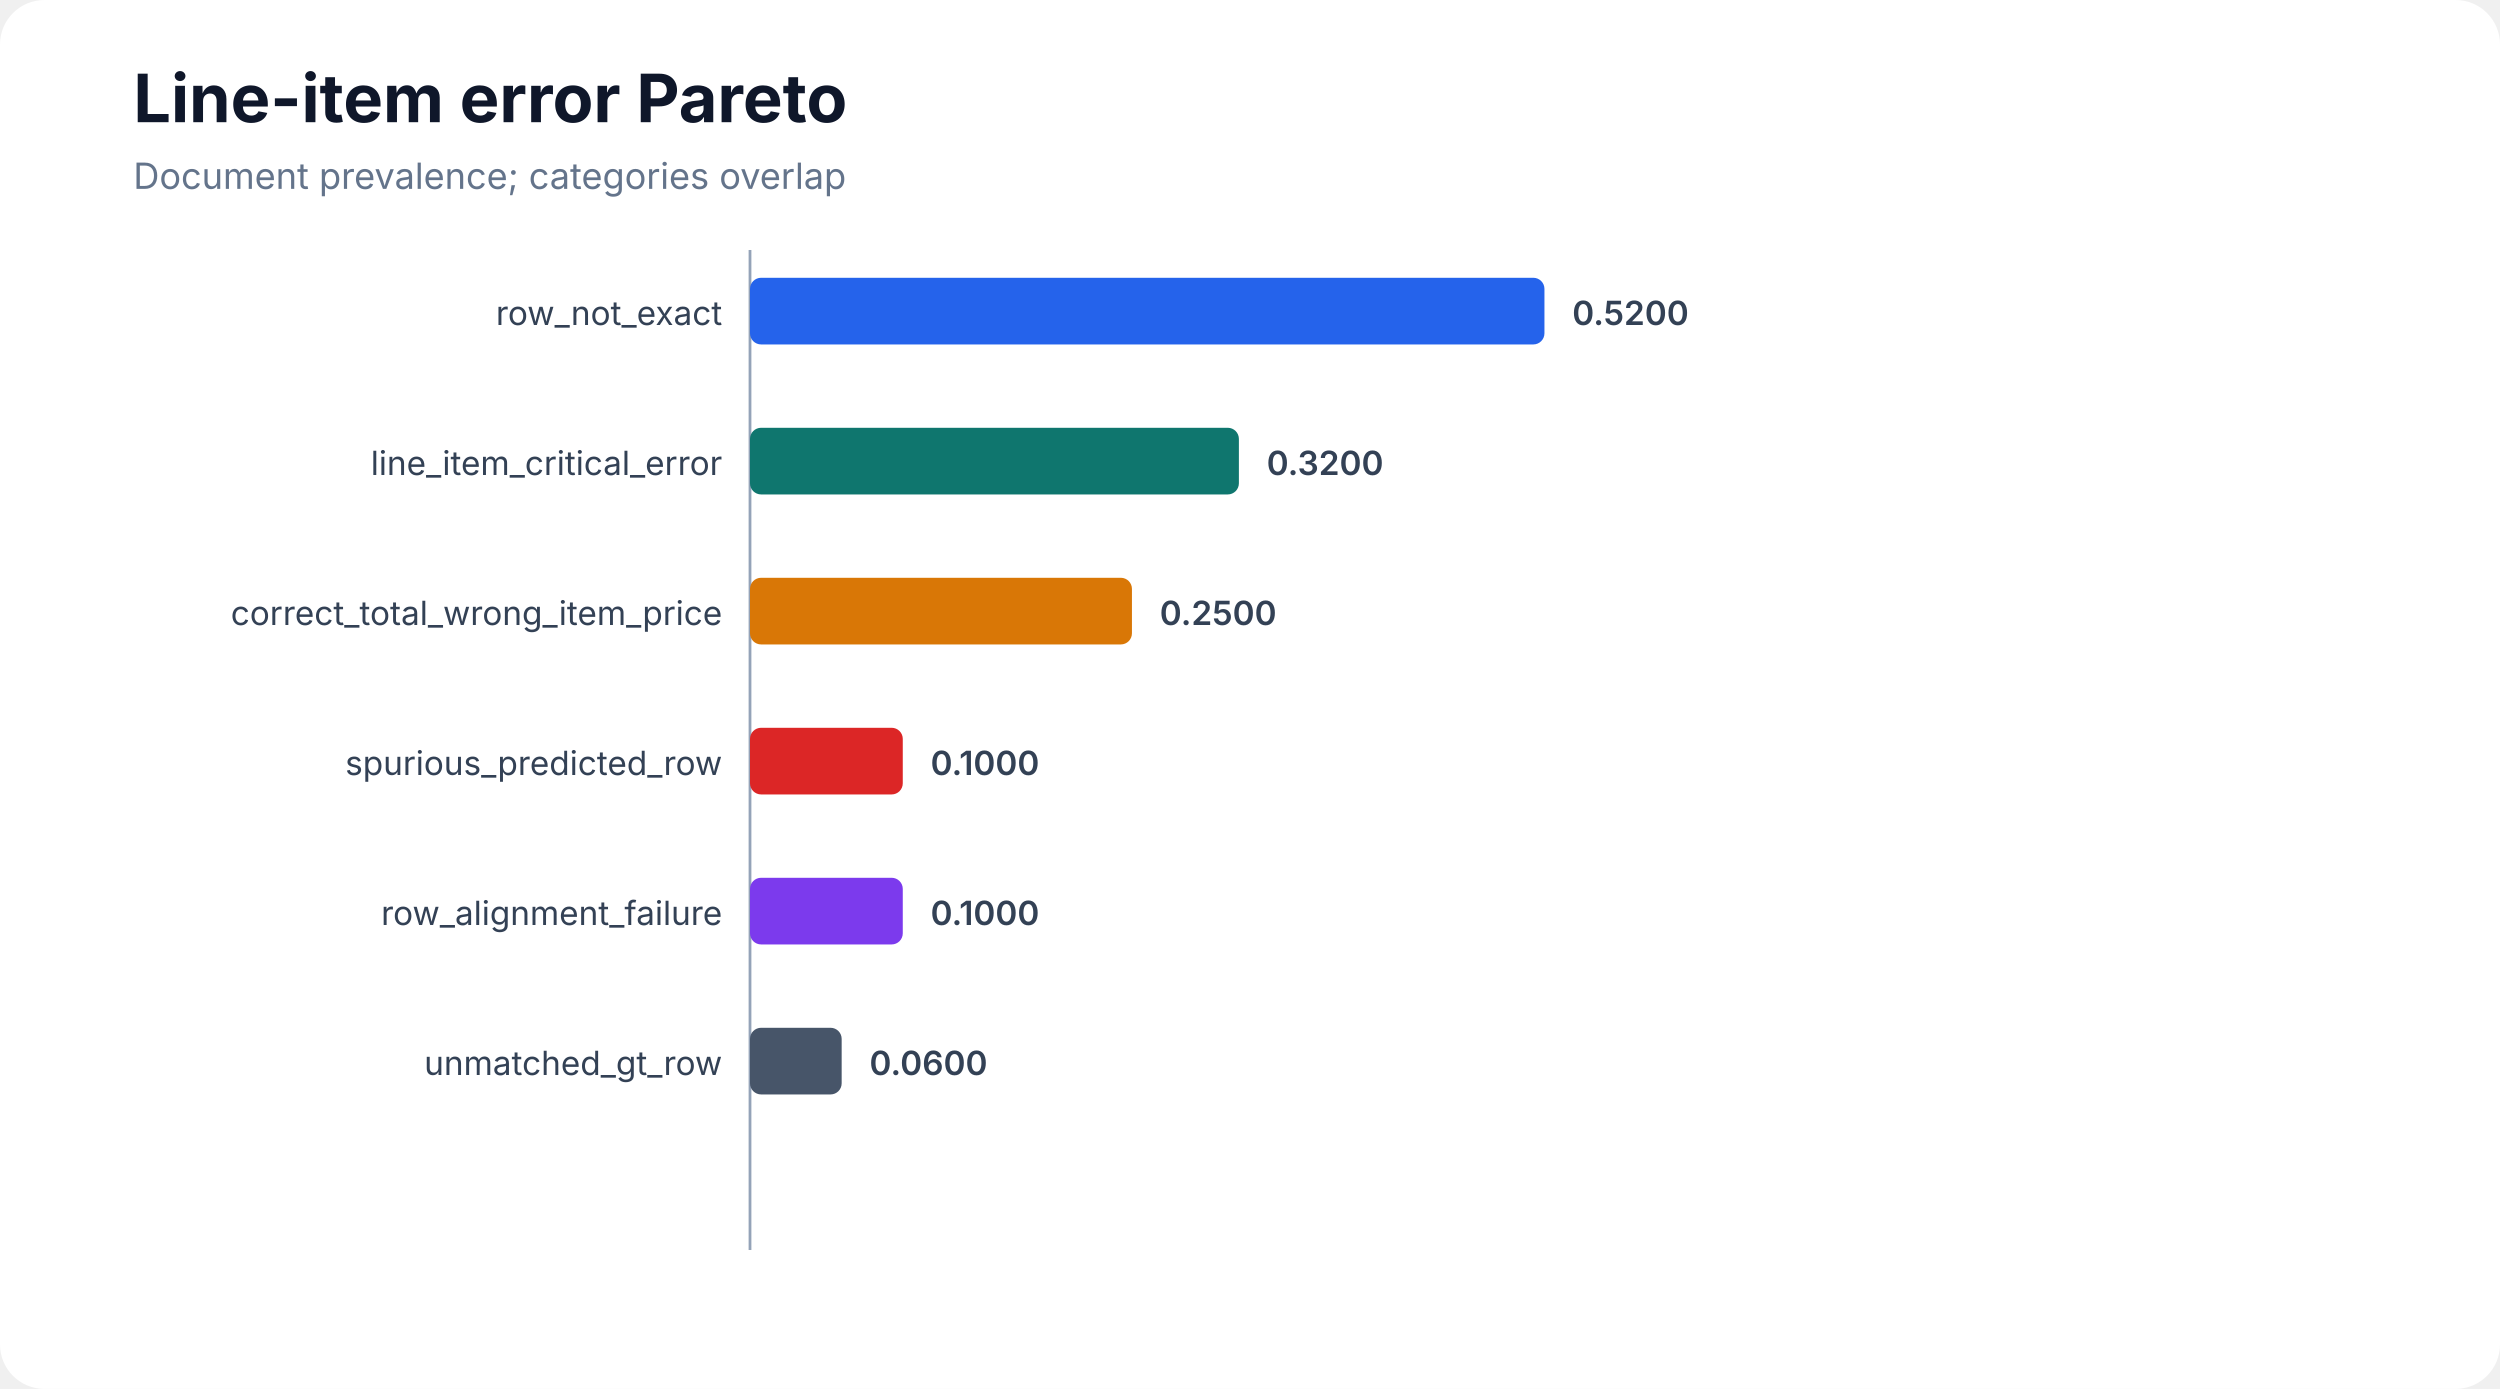
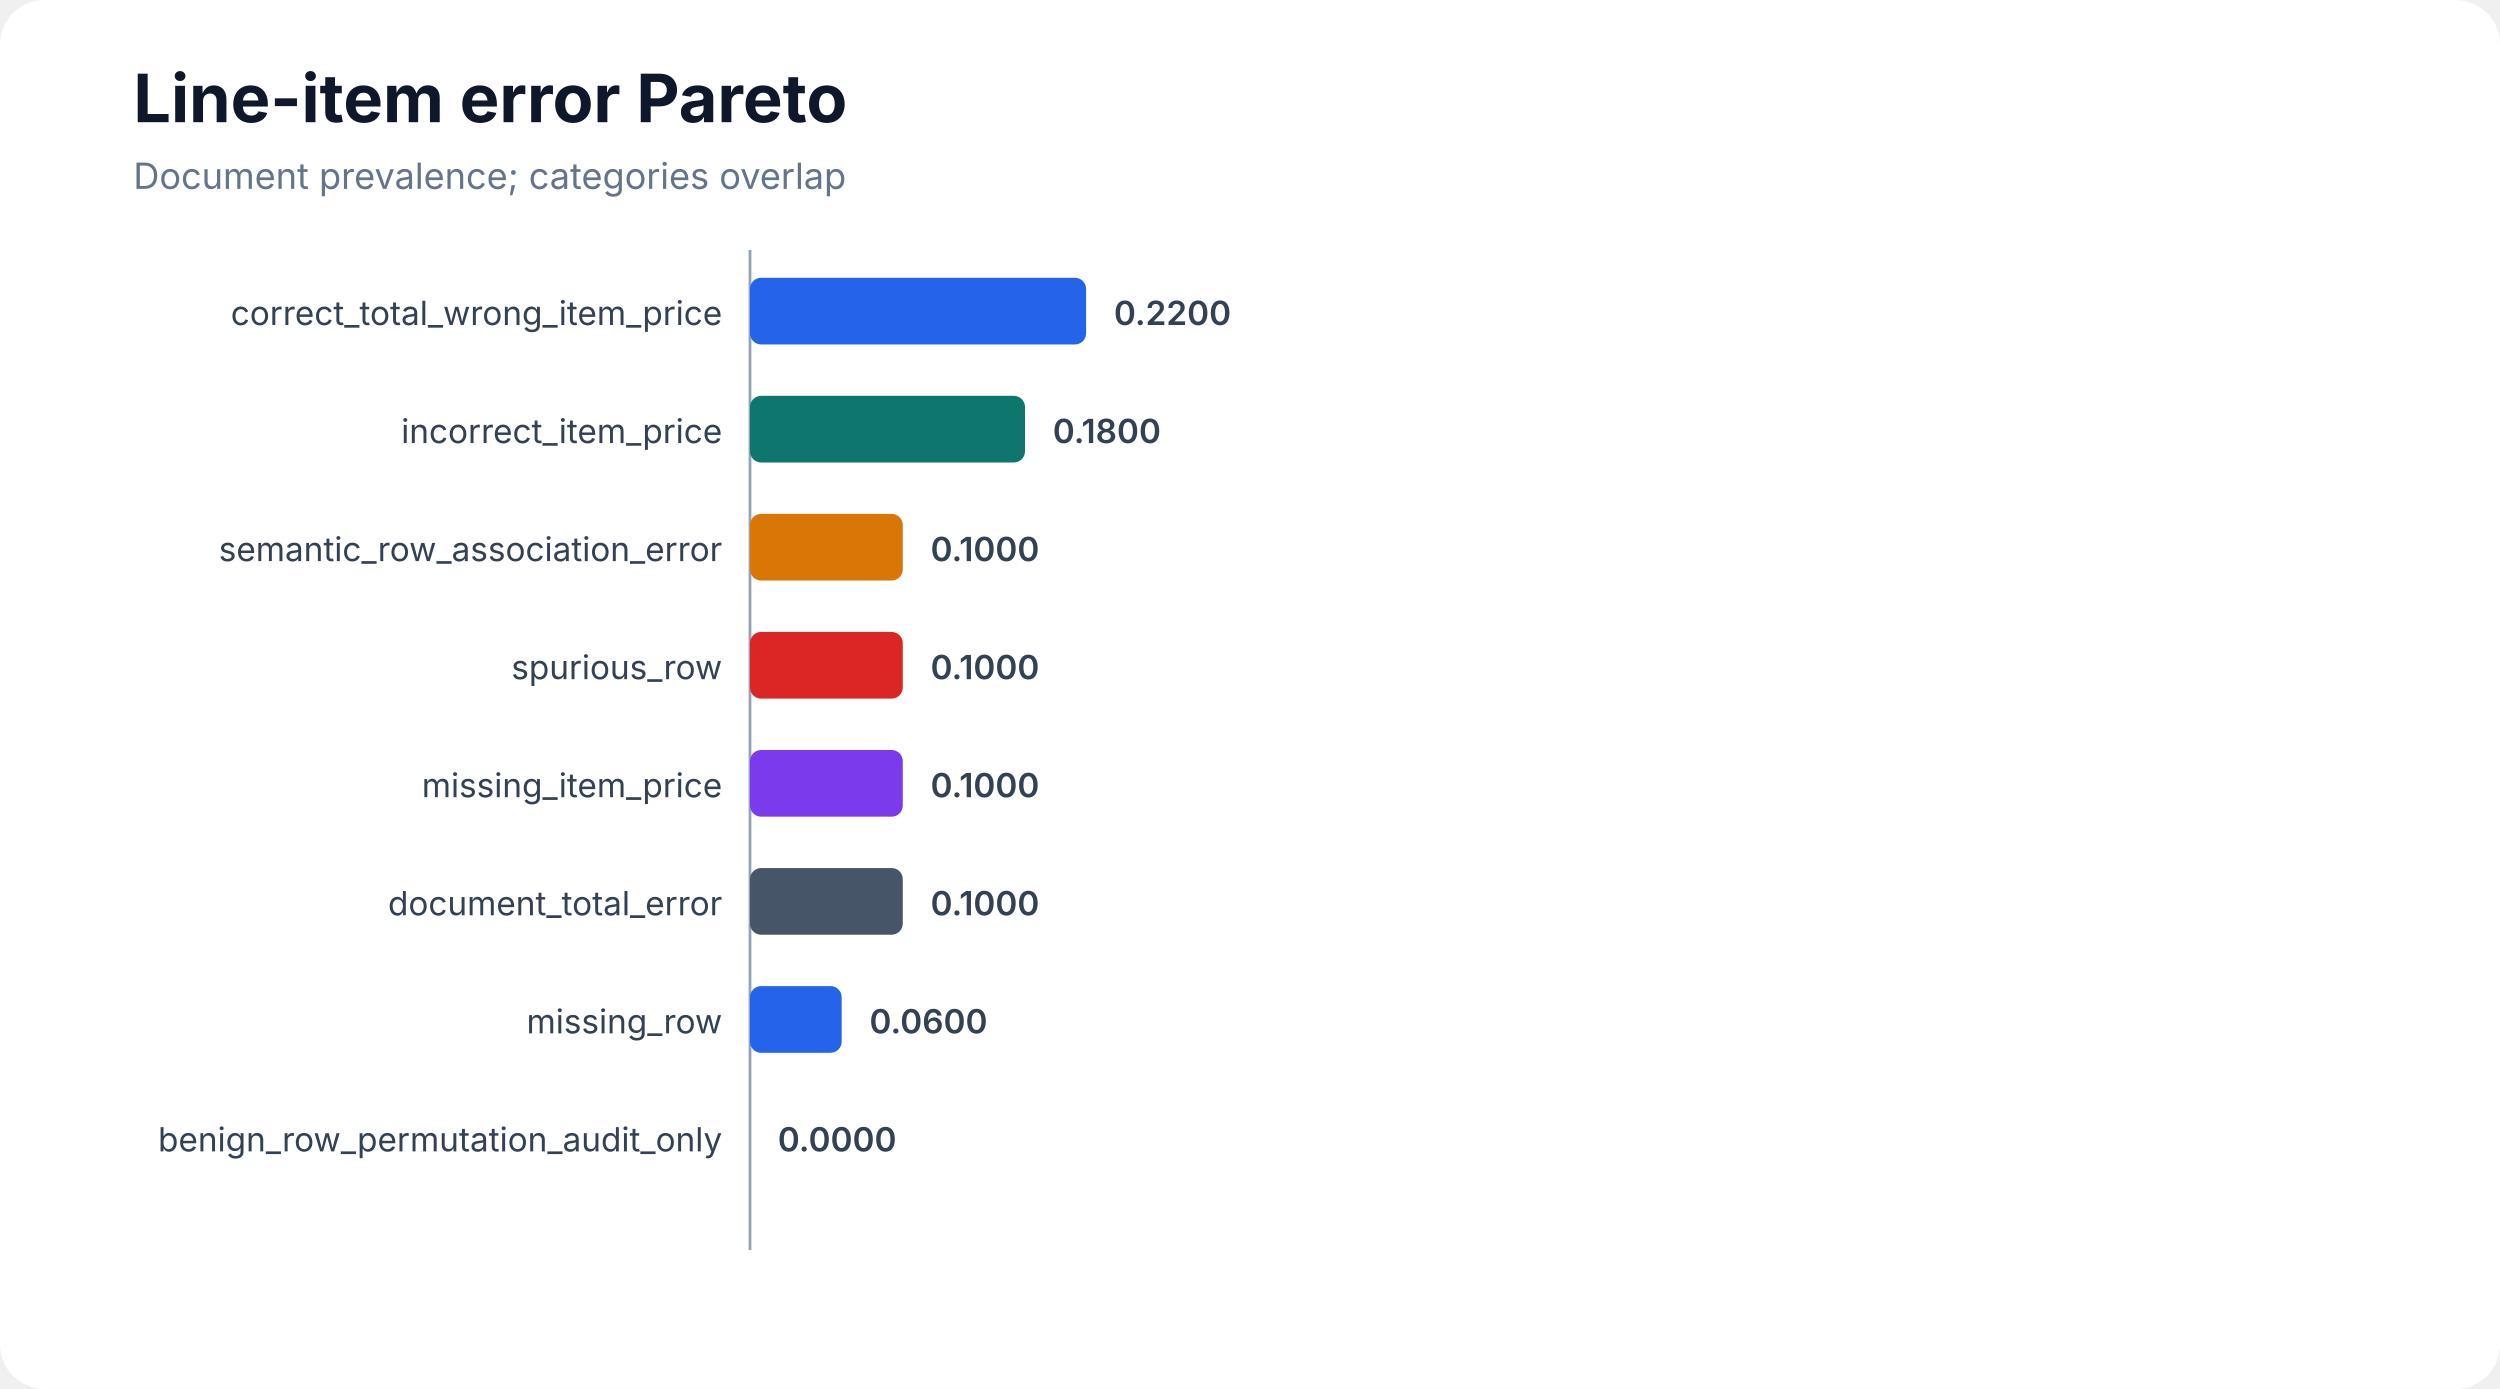
<svg xmlns="http://www.w3.org/2000/svg" width="900" height="500" viewBox="0 0 900 500" role="img" aria-label="Line-item error Pareto">
  <style>text{font-family:Inter,Arial,sans-serif;fill:#334155}.title{font-size:24px;font-weight:700;fill:#0f172a}.sub{font-size:13px;fill:#64748b}.label{font-size:12px}.value{font-size:12px;font-weight:600}@media(prefers-color-scheme:dark){text{fill:#cbd5e1}.title{fill:#f8fafc}.sub{fill:#94a3b8}}</style>
  <rect width="900" height="500" rx="16" fill="#ffffff" />
  <text x="48" y="44" class="title">Line-item error Pareto</text>
  <text x="48" y="68" class="sub">Document prevalence; categories overlap</text>
  <line x1="270" y1="90" x2="270" y2="450" stroke="#94a3b8" />
-   <text x="260" y="117" text-anchor="end" class="label">row_not_exact</text>
-   <rect x="270" y="100" width="286.00" height="24" rx="4" fill="#2563eb" />
-   <text x="566.00" y="117" class="value">0.5200</text>
-   <text x="260" y="171" text-anchor="end" class="label">line_item_critical_error</text>
-   <rect x="270" y="154" width="176.00" height="24" rx="4" fill="#0f766e" />
-   <text x="456.00" y="171" class="value">0.3200</text>
-   <text x="260" y="225" text-anchor="end" class="label">correct_total_wrong_item_price</text>
-   <rect x="270" y="208" width="137.50" height="24" rx="4" fill="#d97706" />
-   <text x="417.50" y="225" class="value">0.2500</text>
-   <text x="260" y="279" text-anchor="end" class="label">spurious_predicted_row</text>
-   <rect x="270" y="262" width="55.00" height="24" rx="4" fill="#dc2626" />
-   <text x="335.00" y="279" class="value">0.1000</text>
-   <text x="260" y="333" text-anchor="end" class="label">row_alignment_failure</text>
-   <rect x="270" y="316" width="55.00" height="24" rx="4" fill="#7c3aed" />
-   <text x="335.00" y="333" class="value">0.1000</text>
-   <text x="260" y="387" text-anchor="end" class="label">unmatched_gt_row</text>
-   <rect x="270" y="370" width="33.00" height="24" rx="4" fill="#475569" />
-   <text x="313.00" y="387" class="value">0.0600</text>
+   <text x="260" y="117.0" text-anchor="end" class="label">correct_total_wrong_item_price</text>
+   <rect x="270" y="100.0" width="121.00" height="24" rx="4" fill="#2563eb" />
+   <text x="401.00" y="117.0" class="value">0.2200</text>
+   <text x="260" y="159.5" text-anchor="end" class="label">incorrect_item_price</text>
+   <rect x="270" y="142.5" width="99.00" height="24" rx="4" fill="#0f766e" />
+   <text x="379.00" y="159.5" class="value">0.1800</text>
+   <text x="260" y="202.0" text-anchor="end" class="label">semantic_row_association_error</text>
+   <rect x="270" y="185.0" width="55.00" height="24" rx="4" fill="#d97706" />
+   <text x="335.00" y="202.0" class="value">0.1000</text>
+   <text x="260" y="244.5" text-anchor="end" class="label">spurious_row</text>
+   <rect x="270" y="227.5" width="55.00" height="24" rx="4" fill="#dc2626" />
+   <text x="335.00" y="244.5" class="value">0.1000</text>
+   <text x="260" y="287.0" text-anchor="end" class="label">missing_item_price</text>
+   <rect x="270" y="270.0" width="55.00" height="24" rx="4" fill="#7c3aed" />
+   <text x="335.00" y="287.0" class="value">0.1000</text>
+   <text x="260" y="329.5" text-anchor="end" class="label">document_total_error</text>
+   <rect x="270" y="312.5" width="55.00" height="24" rx="4" fill="#475569" />
+   <text x="335.00" y="329.5" class="value">0.1000</text>
+   <text x="260" y="372.0" text-anchor="end" class="label">missing_row</text>
+   <rect x="270" y="355.0" width="33.00" height="24" rx="4" fill="#2563eb" />
+   <text x="313.00" y="372.0" class="value">0.0600</text>
+   <text x="260" y="414.5" text-anchor="end" class="label">benign_row_permutation_audit_only</text>
+   <rect x="270" y="397.5" width="0.00" height="24" rx="4" fill="#0f766e" />
+   <text x="280.00" y="414.5" class="value">0.0000</text>
</svg>
